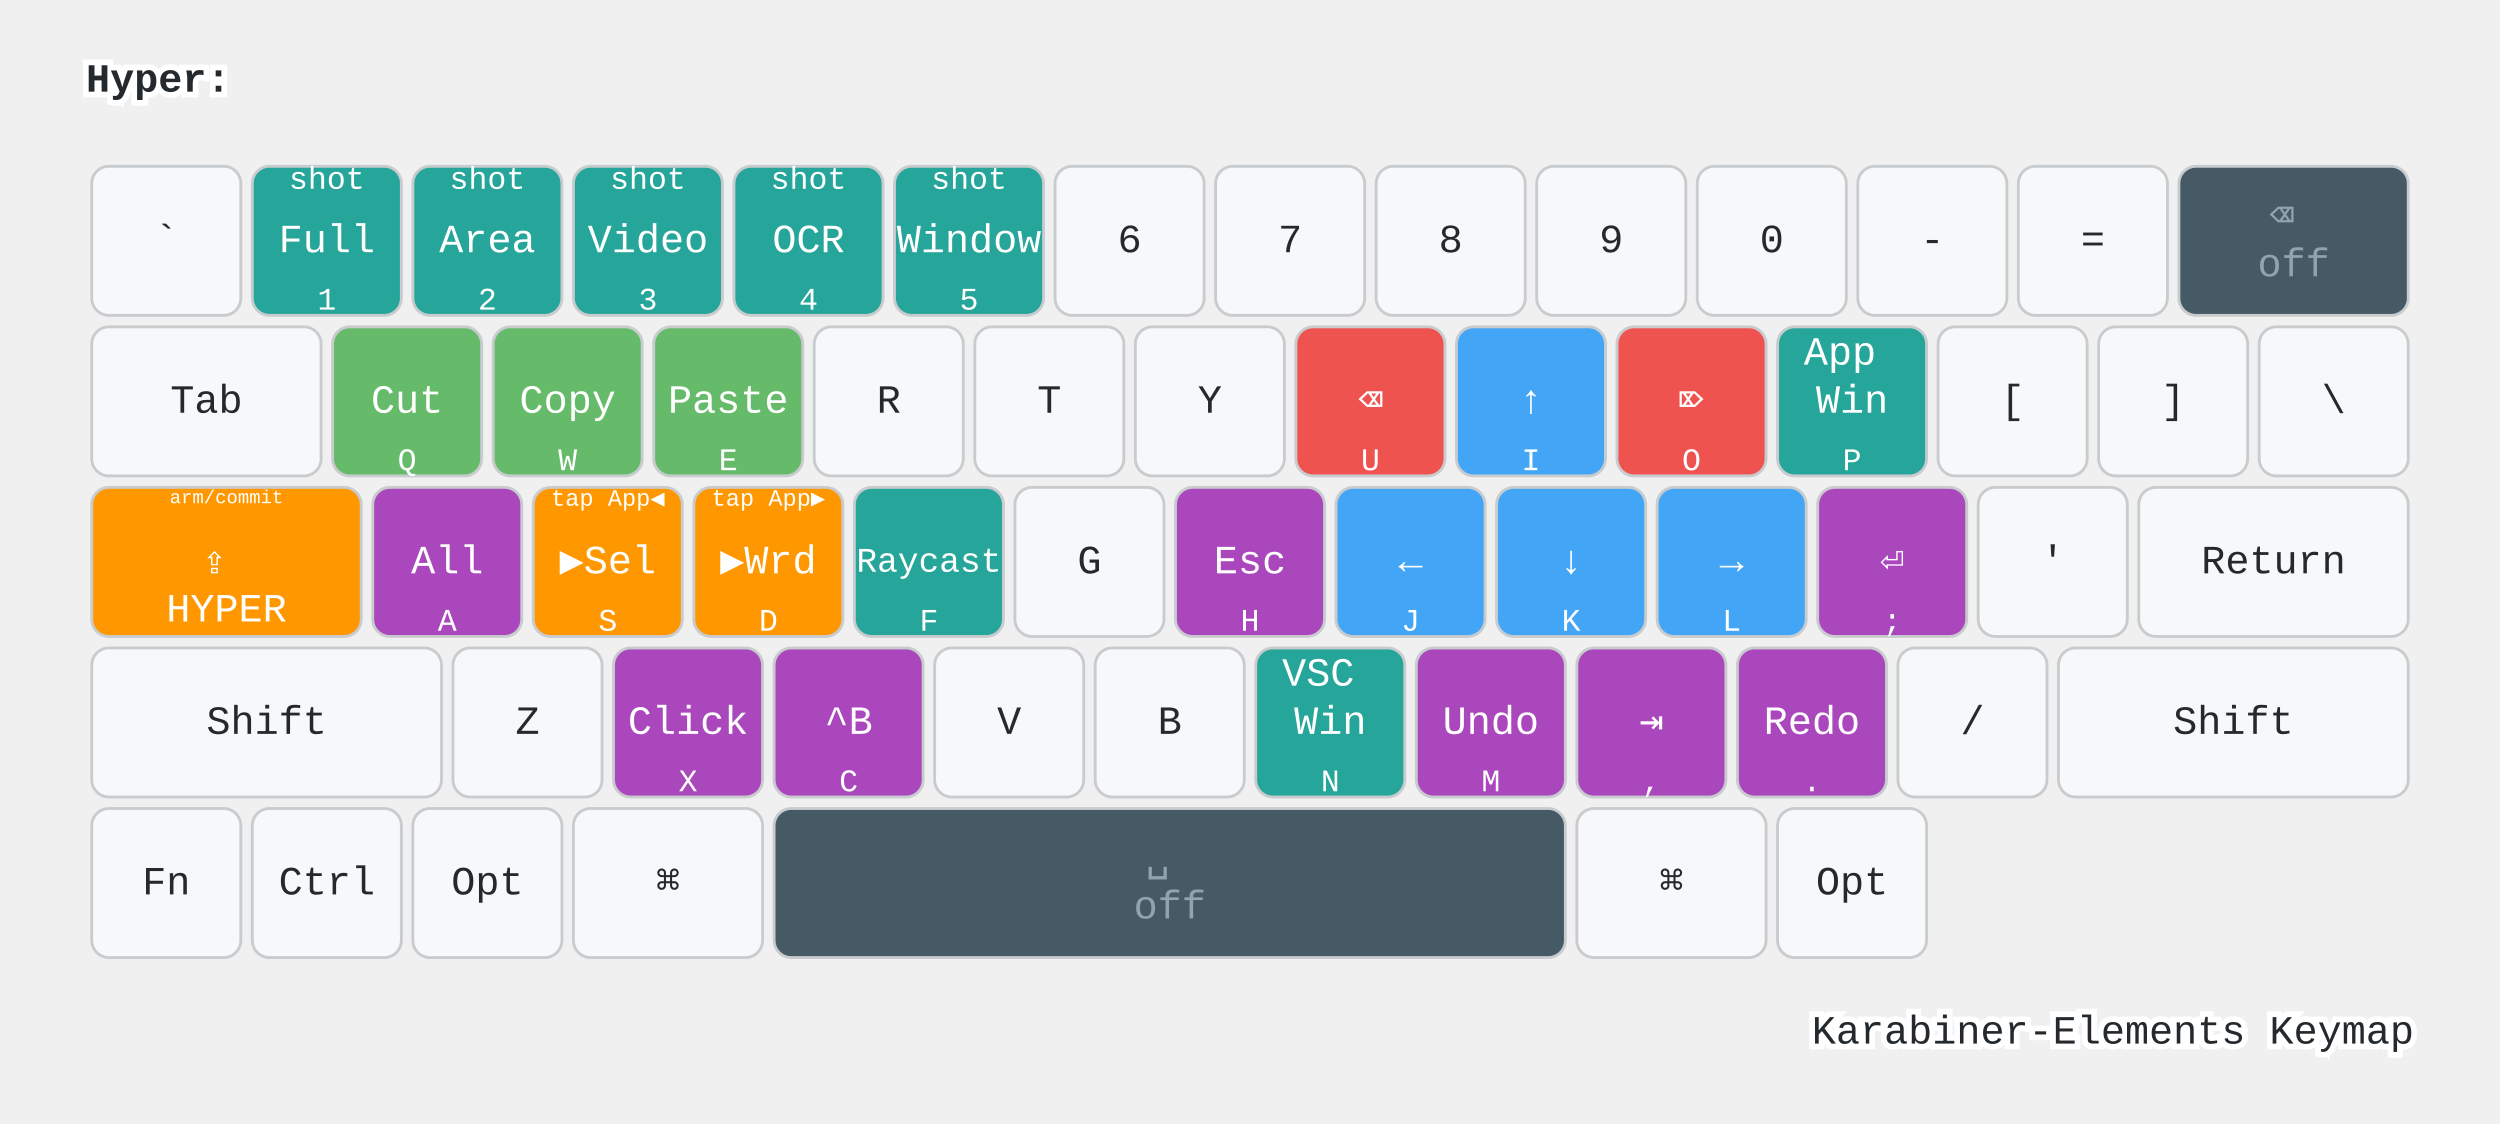
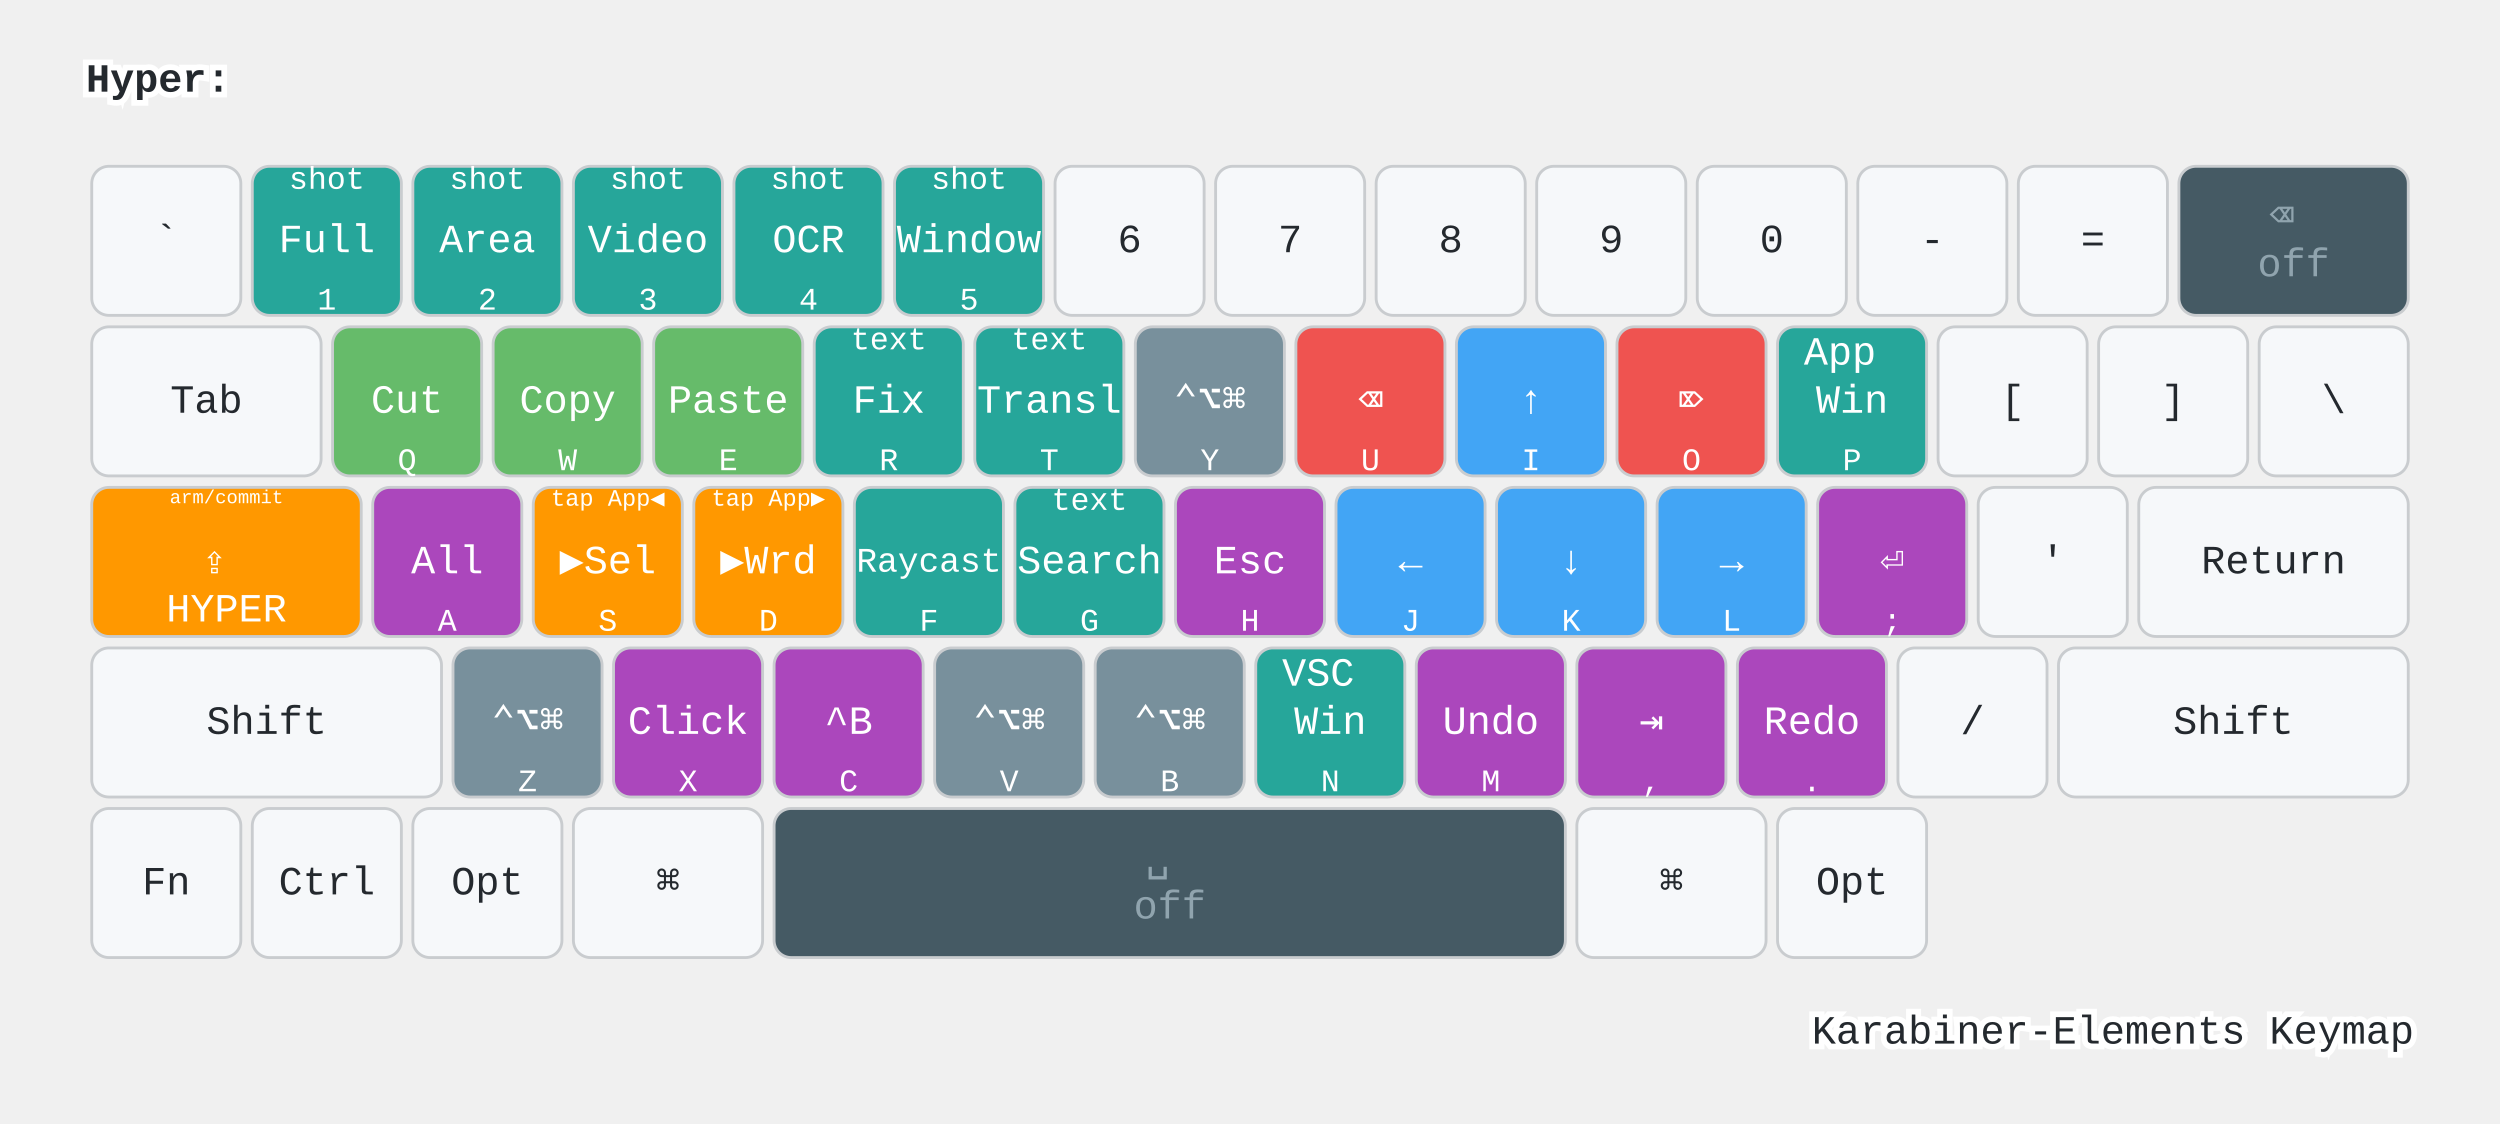
<svg xmlns="http://www.w3.org/2000/svg" width="872" height="392" viewBox="0 0 872 392" class="keymap">
  <style>/* inherit to force styles through use tags */
svg path {
    fill: inherit;
}

/* font and background color specifications */
svg.keymap {
    font-family: SFMono-Regular,Consolas,Liberation Mono,Menlo,monospace;
    font-size: 14px;
    font-kerning: normal;
    text-rendering: optimizeLegibility;
    fill: #24292e;
}

/* default key styling */
rect.key {
    fill: #f6f8fa;
}

rect.key, rect.combo {
    stroke: #c9cccf;
    stroke-width: 1;
}

/* default key side styling, only used is draw_key_sides is set */
rect.side {
    filter: brightness(90%);
}

/* color accent for combo boxes */
rect.combo, rect.combo-separate {
    fill: #cdf;
}

/* color accent for held keys */
rect.held, rect.combo.held {
    fill: #fdd;
}

/* color accent for ghost (optional) keys */
rect.ghost, rect.combo.ghost {
    stroke-dasharray: 4, 4;
    stroke-width: 2;
}

text {
    text-anchor: middle;
    dominant-baseline: middle;
}

/* styling for layer labels */
text.label {
    font-weight: bold;
    text-anchor: start;
    stroke: white;
    stroke-width: 4;
    paint-order: stroke;
}

/* styling for optional footer */
text.footer {
    text-anchor: end;
    dominant-baseline: auto;
    stroke: white;
    stroke-width: 4;
    paint-order: stroke;
}

/* styling for combo tap, and key non-tap label text */
text.combo, text.hold, text.shifted, text.left, text.right {
    font-size: 11px;
}

text.hold {
    text-anchor: middle;
    dominant-baseline: auto;
}

text.shifted {
    text-anchor: middle;
    dominant-baseline: hanging;
}

text.left {
    text-anchor: start;
}

text.right {
    text-anchor: end;
}

text.layer-activator {
    text-decoration: underline;
}

/* styling for hold/shifted label text in combo box */
text.combo.hold, text.combo.shifted, text.combo.left, text.combo.right {
    font-size: 8px;
}

/* lighter symbol for transparent keys */
text.trans {
    fill: #7b7e81;
}

/* styling for combo dendrons */
path.combo {
    stroke-width: 1;
    stroke: gray;
    fill: none;
}

/* Start Tabler Icons Cleanup */
/* cannot use height/width with glyphs */
.icon-tabler &gt; path {
    fill: inherit;
    stroke: inherit;
    stroke-width: 2;
}
/* hide tabler's default box */
.icon-tabler &gt; path[stroke="none"][fill="none"] {
    visibility: hidden;
}
/* End Tabler Icons Cleanup */

rect.nav      { fill: #42a5f5; } text.nav      { fill: white; }
rect.del      { fill: #ef5350; } text.del      { fill: white; }
rect.clip     { fill: #66bb6a; } text.clip     { fill: white; }
rect.sys      { fill: #ab47bc; } text.sys      { fill: white; }
rect.layer    { fill: #ff9800; } text.layer    { fill: white; }
rect.disabled { fill: #455a64; } text.disabled { fill: #90a4ae; }
rect.sel      { fill: #7c4dff; } text.sel      { fill: white; }
rect.wordsel  { fill: #e040fb; } text.wordsel  { fill: white; }
rect.remap    { fill: #00bcd4; } text.remap    { fill: white; }
rect.app      { fill: #26a69a; } text.app      { fill: white; }
rect.num      { fill: #fdd835; } text.num      { fill: #212121; }
rect.sym      { fill: #8d6e63; } text.sym      { fill: white; }
rect.sandbox  { fill: #78909c; } text.sandbox  { fill: white; }
</style>
  <g transform="translate(30, 0)" class="layer-Hyper">
    <text x="0" y="28" class="label" id="Hyper">Hyper:</text>
    <g transform="translate(0, 56)">
      <g transform="translate(28, 28)" class="key keypos-0">
        <rect rx="6" ry="6" x="-26" y="-26" width="52" height="52" class="key" />
        <text x="0" y="0" class="key tap">`</text>
      </g>
      <g transform="translate(84, 28)" class="key app keypos-1">
        <rect rx="6" ry="6" x="-26" y="-26" width="52" height="52" class="key app" />
        <text x="0" y="0" class="key app tap">Full</text>
        <text x="0" y="24" class="key app hold">1</text>
        <text x="0" y="-24" class="key app shifted">shot</text>
      </g>
      <g transform="translate(140, 28)" class="key app keypos-2">
        <rect rx="6" ry="6" x="-26" y="-26" width="52" height="52" class="key app" />
        <text x="0" y="0" class="key app tap">Area</text>
        <text x="0" y="24" class="key app hold">2</text>
        <text x="0" y="-24" class="key app shifted">shot</text>
      </g>
      <g transform="translate(196, 28)" class="key app keypos-3">
        <rect rx="6" ry="6" x="-26" y="-26" width="52" height="52" class="key app" />
        <text x="0" y="0" class="key app tap">Video</text>
        <text x="0" y="24" class="key app hold">3</text>
        <text x="0" y="-24" class="key app shifted">shot</text>
      </g>
      <g transform="translate(252, 28)" class="key app keypos-4">
        <rect rx="6" ry="6" x="-26" y="-26" width="52" height="52" class="key app" />
        <text x="0" y="0" class="key app tap">OCR</text>
        <text x="0" y="24" class="key app hold">4</text>
        <text x="0" y="-24" class="key app shifted">shot</text>
      </g>
      <g transform="translate(308, 28)" class="key app keypos-5">
        <rect rx="6" ry="6" x="-26" y="-26" width="52" height="52" class="key app" />
        <text x="0" y="0" class="key app tap">Window</text>
        <text x="0" y="24" class="key app hold">5</text>
        <text x="0" y="-24" class="key app shifted">shot</text>
      </g>
      <g transform="translate(364, 28)" class="key keypos-6">
        <rect rx="6" ry="6" x="-26" y="-26" width="52" height="52" class="key" />
        <text x="0" y="0" class="key tap">6</text>
      </g>
      <g transform="translate(420, 28)" class="key keypos-7">
        <rect rx="6" ry="6" x="-26" y="-26" width="52" height="52" class="key" />
        <text x="0" y="0" class="key tap">7</text>
      </g>
      <g transform="translate(476, 28)" class="key keypos-8">
        <rect rx="6" ry="6" x="-26" y="-26" width="52" height="52" class="key" />
        <text x="0" y="0" class="key tap">8</text>
      </g>
      <g transform="translate(532, 28)" class="key keypos-9">
        <rect rx="6" ry="6" x="-26" y="-26" width="52" height="52" class="key" />
        <text x="0" y="0" class="key tap">9</text>
      </g>
      <g transform="translate(588, 28)" class="key keypos-10">
        <rect rx="6" ry="6" x="-26" y="-26" width="52" height="52" class="key" />
        <text x="0" y="0" class="key tap">0</text>
      </g>
      <g transform="translate(644, 28)" class="key keypos-11">
        <rect rx="6" ry="6" x="-26" y="-26" width="52" height="52" class="key" />
        <text x="0" y="0" class="key tap">-</text>
      </g>
      <g transform="translate(700, 28)" class="key keypos-12">
        <rect rx="6" ry="6" x="-26" y="-26" width="52" height="52" class="key" />
        <text x="0" y="0" class="key tap">=</text>
      </g>
      <g transform="translate(770, 28)" class="key disabled keypos-13">
        <rect rx="6" ry="6" x="-40" y="-26" width="80" height="52" class="key disabled" />
        <text x="0" y="0" class="key disabled tap">
          <tspan x="0" dy="-0.6em">⌫</tspan>
          <tspan x="0" dy="1.2em">off</tspan>
        </text>
      </g>
      <g transform="translate(42, 84)" class="key keypos-14">
        <rect rx="6" ry="6" x="-40" y="-26" width="80" height="52" class="key" />
        <text x="0" y="0" class="key tap">Tab</text>
      </g>
      <g transform="translate(112, 84)" class="key clip keypos-15">
        <rect rx="6" ry="6" x="-26" y="-26" width="52" height="52" class="key clip" />
        <text x="0" y="0" class="key clip tap">Cut</text>
        <text x="0" y="24" class="key clip hold">Q</text>
      </g>
      <g transform="translate(168, 84)" class="key clip keypos-16">
        <rect rx="6" ry="6" x="-26" y="-26" width="52" height="52" class="key clip" />
        <text x="0" y="0" class="key clip tap">Copy</text>
        <text x="0" y="24" class="key clip hold">W</text>
      </g>
      <g transform="translate(224, 84)" class="key clip keypos-17">
        <rect rx="6" ry="6" x="-26" y="-26" width="52" height="52" class="key clip" />
        <text x="0" y="0" class="key clip tap">Paste</text>
        <text x="0" y="24" class="key clip hold">E</text>
      </g>
-       <g transform="translate(280, 84)" class="key keypos-18">
-         <rect rx="6" ry="6" x="-26" y="-26" width="52" height="52" class="key" />
-         <text x="0" y="0" class="key tap">R</text>
-       </g>
-       <g transform="translate(336, 84)" class="key keypos-19">
-         <rect rx="6" ry="6" x="-26" y="-26" width="52" height="52" class="key" />
-         <text x="0" y="0" class="key tap">T</text>
-       </g>
-       <g transform="translate(392, 84)" class="key keypos-20">
-         <rect rx="6" ry="6" x="-26" y="-26" width="52" height="52" class="key" />
-         <text x="0" y="0" class="key tap">Y</text>
+       <g transform="translate(280, 84)" class="key app keypos-18">
+         <rect rx="6" ry="6" x="-26" y="-26" width="52" height="52" class="key app" />
+         <text x="0" y="0" class="key app tap">Fix</text>
+         <text x="0" y="24" class="key app hold">R</text>
+         <text x="0" y="-24" class="key app shifted">text</text>
+       </g>
+       <g transform="translate(336, 84)" class="key app keypos-19">
+         <rect rx="6" ry="6" x="-26" y="-26" width="52" height="52" class="key app" />
+         <text x="0" y="0" class="key app tap">Transl</text>
+         <text x="0" y="24" class="key app hold">T</text>
+         <text x="0" y="-24" class="key app shifted">text</text>
+       </g>
+       <g transform="translate(392, 84)" class="key sandbox keypos-20">
+         <rect rx="6" ry="6" x="-26" y="-26" width="52" height="52" class="key sandbox" />
+         <text x="0" y="0" class="key sandbox tap">⌃⌥⌘</text>
+         <text x="0" y="24" class="key sandbox hold">Y</text>
      </g>
      <g transform="translate(448, 84)" class="key del keypos-21">
        <rect rx="6" ry="6" x="-26" y="-26" width="52" height="52" class="key del" />
        <text x="0" y="0" class="key del tap">⌫</text>
        <text x="0" y="24" class="key del hold">U</text>
      </g>
      <g transform="translate(504, 84)" class="key nav keypos-22">
        <rect rx="6" ry="6" x="-26" y="-26" width="52" height="52" class="key nav" />
        <text x="0" y="0" class="key nav tap">↑</text>
        <text x="0" y="24" class="key nav hold">I</text>
      </g>
      <g transform="translate(560, 84)" class="key del keypos-23">
        <rect rx="6" ry="6" x="-26" y="-26" width="52" height="52" class="key del" />
        <text x="0" y="0" class="key del tap">⌦</text>
        <text x="0" y="24" class="key del hold">O</text>
      </g>
      <g transform="translate(616, 84)" class="key app keypos-24">
        <rect rx="6" ry="6" x="-26" y="-26" width="52" height="52" class="key app" />
        <text x="0" y="0" class="key app tap">
          <tspan x="0" dy="-1.2em">App</tspan>
          <tspan x="0" dy="1.2em">Win</tspan>
        </text>
        <text x="0" y="24" class="key app hold">P</text>
      </g>
      <g transform="translate(672, 84)" class="key keypos-25">
        <rect rx="6" ry="6" x="-26" y="-26" width="52" height="52" class="key" />
        <text x="0" y="0" class="key tap">[</text>
      </g>
      <g transform="translate(728, 84)" class="key keypos-26">
        <rect rx="6" ry="6" x="-26" y="-26" width="52" height="52" class="key" />
        <text x="0" y="0" class="key tap">]</text>
      </g>
      <g transform="translate(784, 84)" class="key keypos-27">
        <rect rx="6" ry="6" x="-26" y="-26" width="52" height="52" class="key" />
        <text x="0" y="0" class="key tap">\</text>
      </g>
      <g transform="translate(49, 140)" class="key layer keypos-28">
        <rect rx="6" ry="6" x="-47" y="-26" width="94" height="52" class="key layer" />
        <text x="0" y="0" class="key layer tap">
          <tspan x="0" dy="-0.0em">⇪</tspan>
          <tspan x="0" dy="1.2em">HYPER</tspan>
        </text>
        <text x="0" y="-24" class="key layer shifted">
          <tspan style="font-size: 60%">arm/commit</tspan>
        </text>
      </g>
      <g transform="translate(126, 140)" class="key sys keypos-29">
        <rect rx="6" ry="6" x="-26" y="-26" width="52" height="52" class="key sys" />
        <text x="0" y="0" class="key sys tap">All</text>
        <text x="0" y="24" class="key sys hold">A</text>
      </g>
      <g transform="translate(182, 140)" class="key layer keypos-30">
        <rect rx="6" ry="6" x="-26" y="-26" width="52" height="52" class="key layer" />
        <text x="0" y="0" class="key layer tap">▶Sel</text>
        <text x="0" y="24" class="key layer hold">S</text>
        <text x="0" y="-24" class="key layer shifted">
          <tspan style="font-size: 75%">tap App◀</tspan>
        </text>
      </g>
      <g transform="translate(238, 140)" class="key layer keypos-31">
        <rect rx="6" ry="6" x="-26" y="-26" width="52" height="52" class="key layer" />
        <text x="0" y="0" class="key layer tap">▶Wrd</text>
        <text x="0" y="24" class="key layer hold">D</text>
        <text x="0" y="-24" class="key layer shifted">
          <tspan style="font-size: 75%">tap App▶</tspan>
        </text>
      </g>
      <g transform="translate(294, 140)" class="key app keypos-32">
        <rect rx="6" ry="6" x="-26" y="-26" width="52" height="52" class="key app" />
        <text x="0" y="0" class="key app tap">
          <tspan style="font-size: 86%">Raycast</tspan>
        </text>
        <text x="0" y="24" class="key app hold">F</text>
      </g>
-       <g transform="translate(350, 140)" class="key keypos-33">
-         <rect rx="6" ry="6" x="-26" y="-26" width="52" height="52" class="key" />
-         <text x="0" y="0" class="key tap">G</text>
+       <g transform="translate(350, 140)" class="key app keypos-33">
+         <rect rx="6" ry="6" x="-26" y="-26" width="52" height="52" class="key app" />
+         <text x="0" y="0" class="key app tap">Search</text>
+         <text x="0" y="24" class="key app hold">G</text>
+         <text x="0" y="-24" class="key app shifted">text</text>
      </g>
      <g transform="translate(406, 140)" class="key sys keypos-34">
        <rect rx="6" ry="6" x="-26" y="-26" width="52" height="52" class="key sys" />
        <text x="0" y="0" class="key sys tap">Esc</text>
        <text x="0" y="24" class="key sys hold">H</text>
      </g>
      <g transform="translate(462, 140)" class="key nav keypos-35">
        <rect rx="6" ry="6" x="-26" y="-26" width="52" height="52" class="key nav" />
        <text x="0" y="0" class="key nav tap">←</text>
        <text x="0" y="24" class="key nav hold">J</text>
      </g>
      <g transform="translate(518, 140)" class="key nav keypos-36">
        <rect rx="6" ry="6" x="-26" y="-26" width="52" height="52" class="key nav" />
        <text x="0" y="0" class="key nav tap">↓</text>
        <text x="0" y="24" class="key nav hold">K</text>
      </g>
      <g transform="translate(574, 140)" class="key nav keypos-37">
        <rect rx="6" ry="6" x="-26" y="-26" width="52" height="52" class="key nav" />
        <text x="0" y="0" class="key nav tap">→</text>
        <text x="0" y="24" class="key nav hold">L</text>
      </g>
      <g transform="translate(630, 140)" class="key sys keypos-38">
        <rect rx="6" ry="6" x="-26" y="-26" width="52" height="52" class="key sys" />
        <text x="0" y="0" class="key sys tap">⏎</text>
        <text x="0" y="24" class="key sys hold">;</text>
      </g>
      <g transform="translate(686, 140)" class="key keypos-39">
        <rect rx="6" ry="6" x="-26" y="-26" width="52" height="52" class="key" />
        <text x="0" y="0" class="key tap">'</text>
      </g>
      <g transform="translate(763, 140)" class="key keypos-40">
        <rect rx="6" ry="6" x="-47" y="-26" width="94" height="52" class="key" />
        <text x="0" y="0" class="key tap">Return</text>
      </g>
      <g transform="translate(63, 196)" class="key keypos-41">
        <rect rx="6" ry="6" x="-61" y="-26" width="122" height="52" class="key" />
        <text x="0" y="0" class="key tap">Shift</text>
      </g>
-       <g transform="translate(154, 196)" class="key keypos-42">
-         <rect rx="6" ry="6" x="-26" y="-26" width="52" height="52" class="key" />
-         <text x="0" y="0" class="key tap">Z</text>
+       <g transform="translate(154, 196)" class="key sandbox keypos-42">
+         <rect rx="6" ry="6" x="-26" y="-26" width="52" height="52" class="key sandbox" />
+         <text x="0" y="0" class="key sandbox tap">⌃⌥⌘</text>
+         <text x="0" y="24" class="key sandbox hold">Z</text>
      </g>
      <g transform="translate(210, 196)" class="key sys keypos-43">
        <rect rx="6" ry="6" x="-26" y="-26" width="52" height="52" class="key sys" />
        <text x="0" y="0" class="key sys tap">Click</text>
        <text x="0" y="24" class="key sys hold">X</text>
      </g>
      <g transform="translate(266, 196)" class="key sys keypos-44">
        <rect rx="6" ry="6" x="-26" y="-26" width="52" height="52" class="key sys" />
        <text x="0" y="0" class="key sys tap">^B</text>
        <text x="0" y="24" class="key sys hold">C</text>
      </g>
-       <g transform="translate(322, 196)" class="key keypos-45">
-         <rect rx="6" ry="6" x="-26" y="-26" width="52" height="52" class="key" />
-         <text x="0" y="0" class="key tap">V</text>
-       </g>
-       <g transform="translate(378, 196)" class="key keypos-46">
-         <rect rx="6" ry="6" x="-26" y="-26" width="52" height="52" class="key" />
-         <text x="0" y="0" class="key tap">B</text>
+       <g transform="translate(322, 196)" class="key sandbox keypos-45">
+         <rect rx="6" ry="6" x="-26" y="-26" width="52" height="52" class="key sandbox" />
+         <text x="0" y="0" class="key sandbox tap">⌃⌥⌘</text>
+         <text x="0" y="24" class="key sandbox hold">V</text>
+       </g>
+       <g transform="translate(378, 196)" class="key sandbox keypos-46">
+         <rect rx="6" ry="6" x="-26" y="-26" width="52" height="52" class="key sandbox" />
+         <text x="0" y="0" class="key sandbox tap">⌃⌥⌘</text>
+         <text x="0" y="24" class="key sandbox hold">B</text>
      </g>
      <g transform="translate(434, 196)" class="key app keypos-47">
        <rect rx="6" ry="6" x="-26" y="-26" width="52" height="52" class="key app" />
        <text x="0" y="0" class="key app tap">
          <tspan x="0" dy="-1.2em">VSC</tspan>
          <tspan x="0" dy="1.2em">Win</tspan>
        </text>
        <text x="0" y="24" class="key app hold">N</text>
      </g>
      <g transform="translate(490, 196)" class="key sys keypos-48">
        <rect rx="6" ry="6" x="-26" y="-26" width="52" height="52" class="key sys" />
        <text x="0" y="0" class="key sys tap">Undo</text>
        <text x="0" y="24" class="key sys hold">M</text>
      </g>
      <g transform="translate(546, 196)" class="key sys keypos-49">
        <rect rx="6" ry="6" x="-26" y="-26" width="52" height="52" class="key sys" />
        <text x="0" y="0" class="key sys tap">⇥</text>
        <text x="0" y="24" class="key sys hold">,</text>
      </g>
      <g transform="translate(602, 196)" class="key sys keypos-50">
        <rect rx="6" ry="6" x="-26" y="-26" width="52" height="52" class="key sys" />
        <text x="0" y="0" class="key sys tap">Redo</text>
        <text x="0" y="24" class="key sys hold">.</text>
      </g>
      <g transform="translate(658, 196)" class="key keypos-51">
        <rect rx="6" ry="6" x="-26" y="-26" width="52" height="52" class="key" />
        <text x="0" y="0" class="key tap">/</text>
      </g>
      <g transform="translate(749, 196)" class="key keypos-52">
        <rect rx="6" ry="6" x="-61" y="-26" width="122" height="52" class="key" />
        <text x="0" y="0" class="key tap">Shift</text>
      </g>
      <g transform="translate(28, 252)" class="key keypos-53">
        <rect rx="6" ry="6" x="-26" y="-26" width="52" height="52" class="key" />
        <text x="0" y="0" class="key tap">Fn</text>
      </g>
      <g transform="translate(84, 252)" class="key keypos-54">
        <rect rx="6" ry="6" x="-26" y="-26" width="52" height="52" class="key" />
        <text x="0" y="0" class="key tap">Ctrl</text>
      </g>
      <g transform="translate(140, 252)" class="key keypos-55">
        <rect rx="6" ry="6" x="-26" y="-26" width="52" height="52" class="key" />
        <text x="0" y="0" class="key tap">Opt</text>
      </g>
      <g transform="translate(203, 252)" class="key keypos-56">
        <rect rx="6" ry="6" x="-33" y="-26" width="66" height="52" class="key" />
        <text x="0" y="0" class="key tap">⌘</text>
      </g>
      <g transform="translate(378, 252)" class="key disabled keypos-57">
        <rect rx="6" ry="6" x="-138" y="-26" width="276" height="52" class="key disabled" />
        <text x="0" y="0" class="key disabled tap">
          <tspan x="0" dy="-0.6em">␣</tspan>
          <tspan x="0" dy="1.2em">off</tspan>
        </text>
      </g>
      <g transform="translate(553, 252)" class="key keypos-58">
        <rect rx="6" ry="6" x="-33" y="-26" width="66" height="52" class="key" />
        <text x="0" y="0" class="key tap">⌘</text>
      </g>
      <g transform="translate(616, 252)" class="key keypos-59">
        <rect rx="6" ry="6" x="-26" y="-26" width="52" height="52" class="key" />
        <text x="0" y="0" class="key tap">Opt</text>
      </g>
    </g>
  </g>
  <text x="842.0" y="364.0" class="footer">Karabiner-Elements Keymap</text>
</svg>
